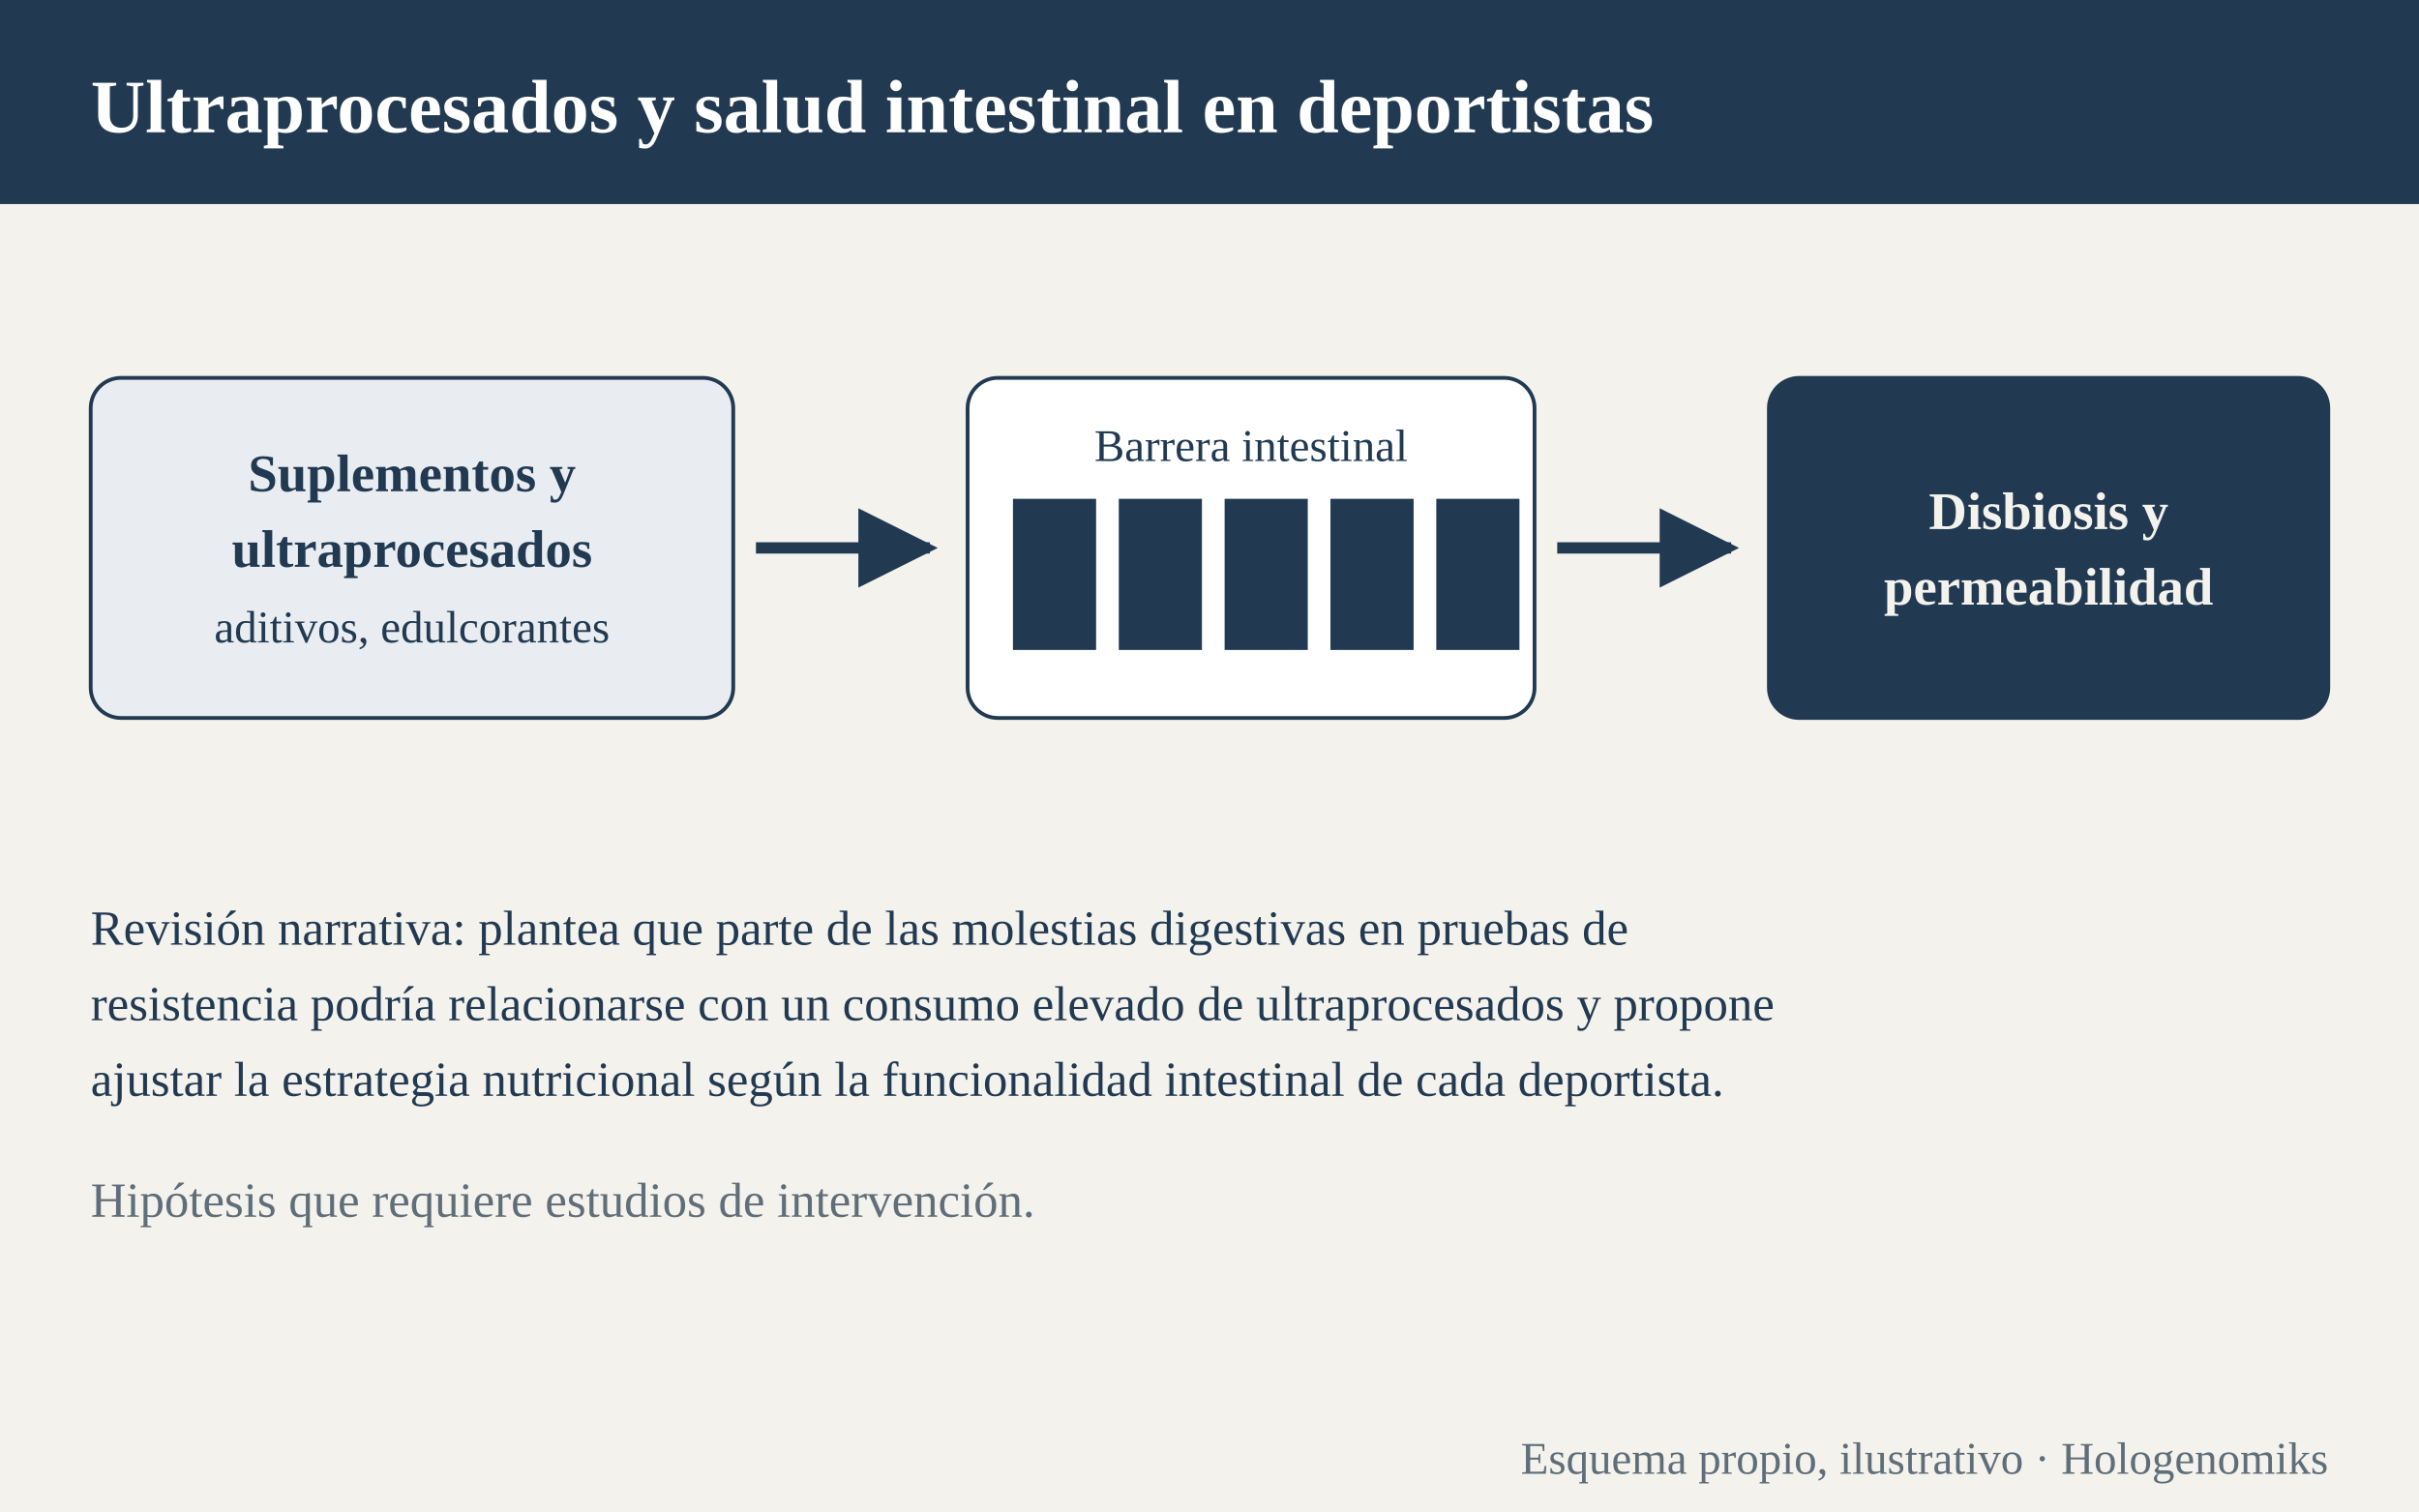
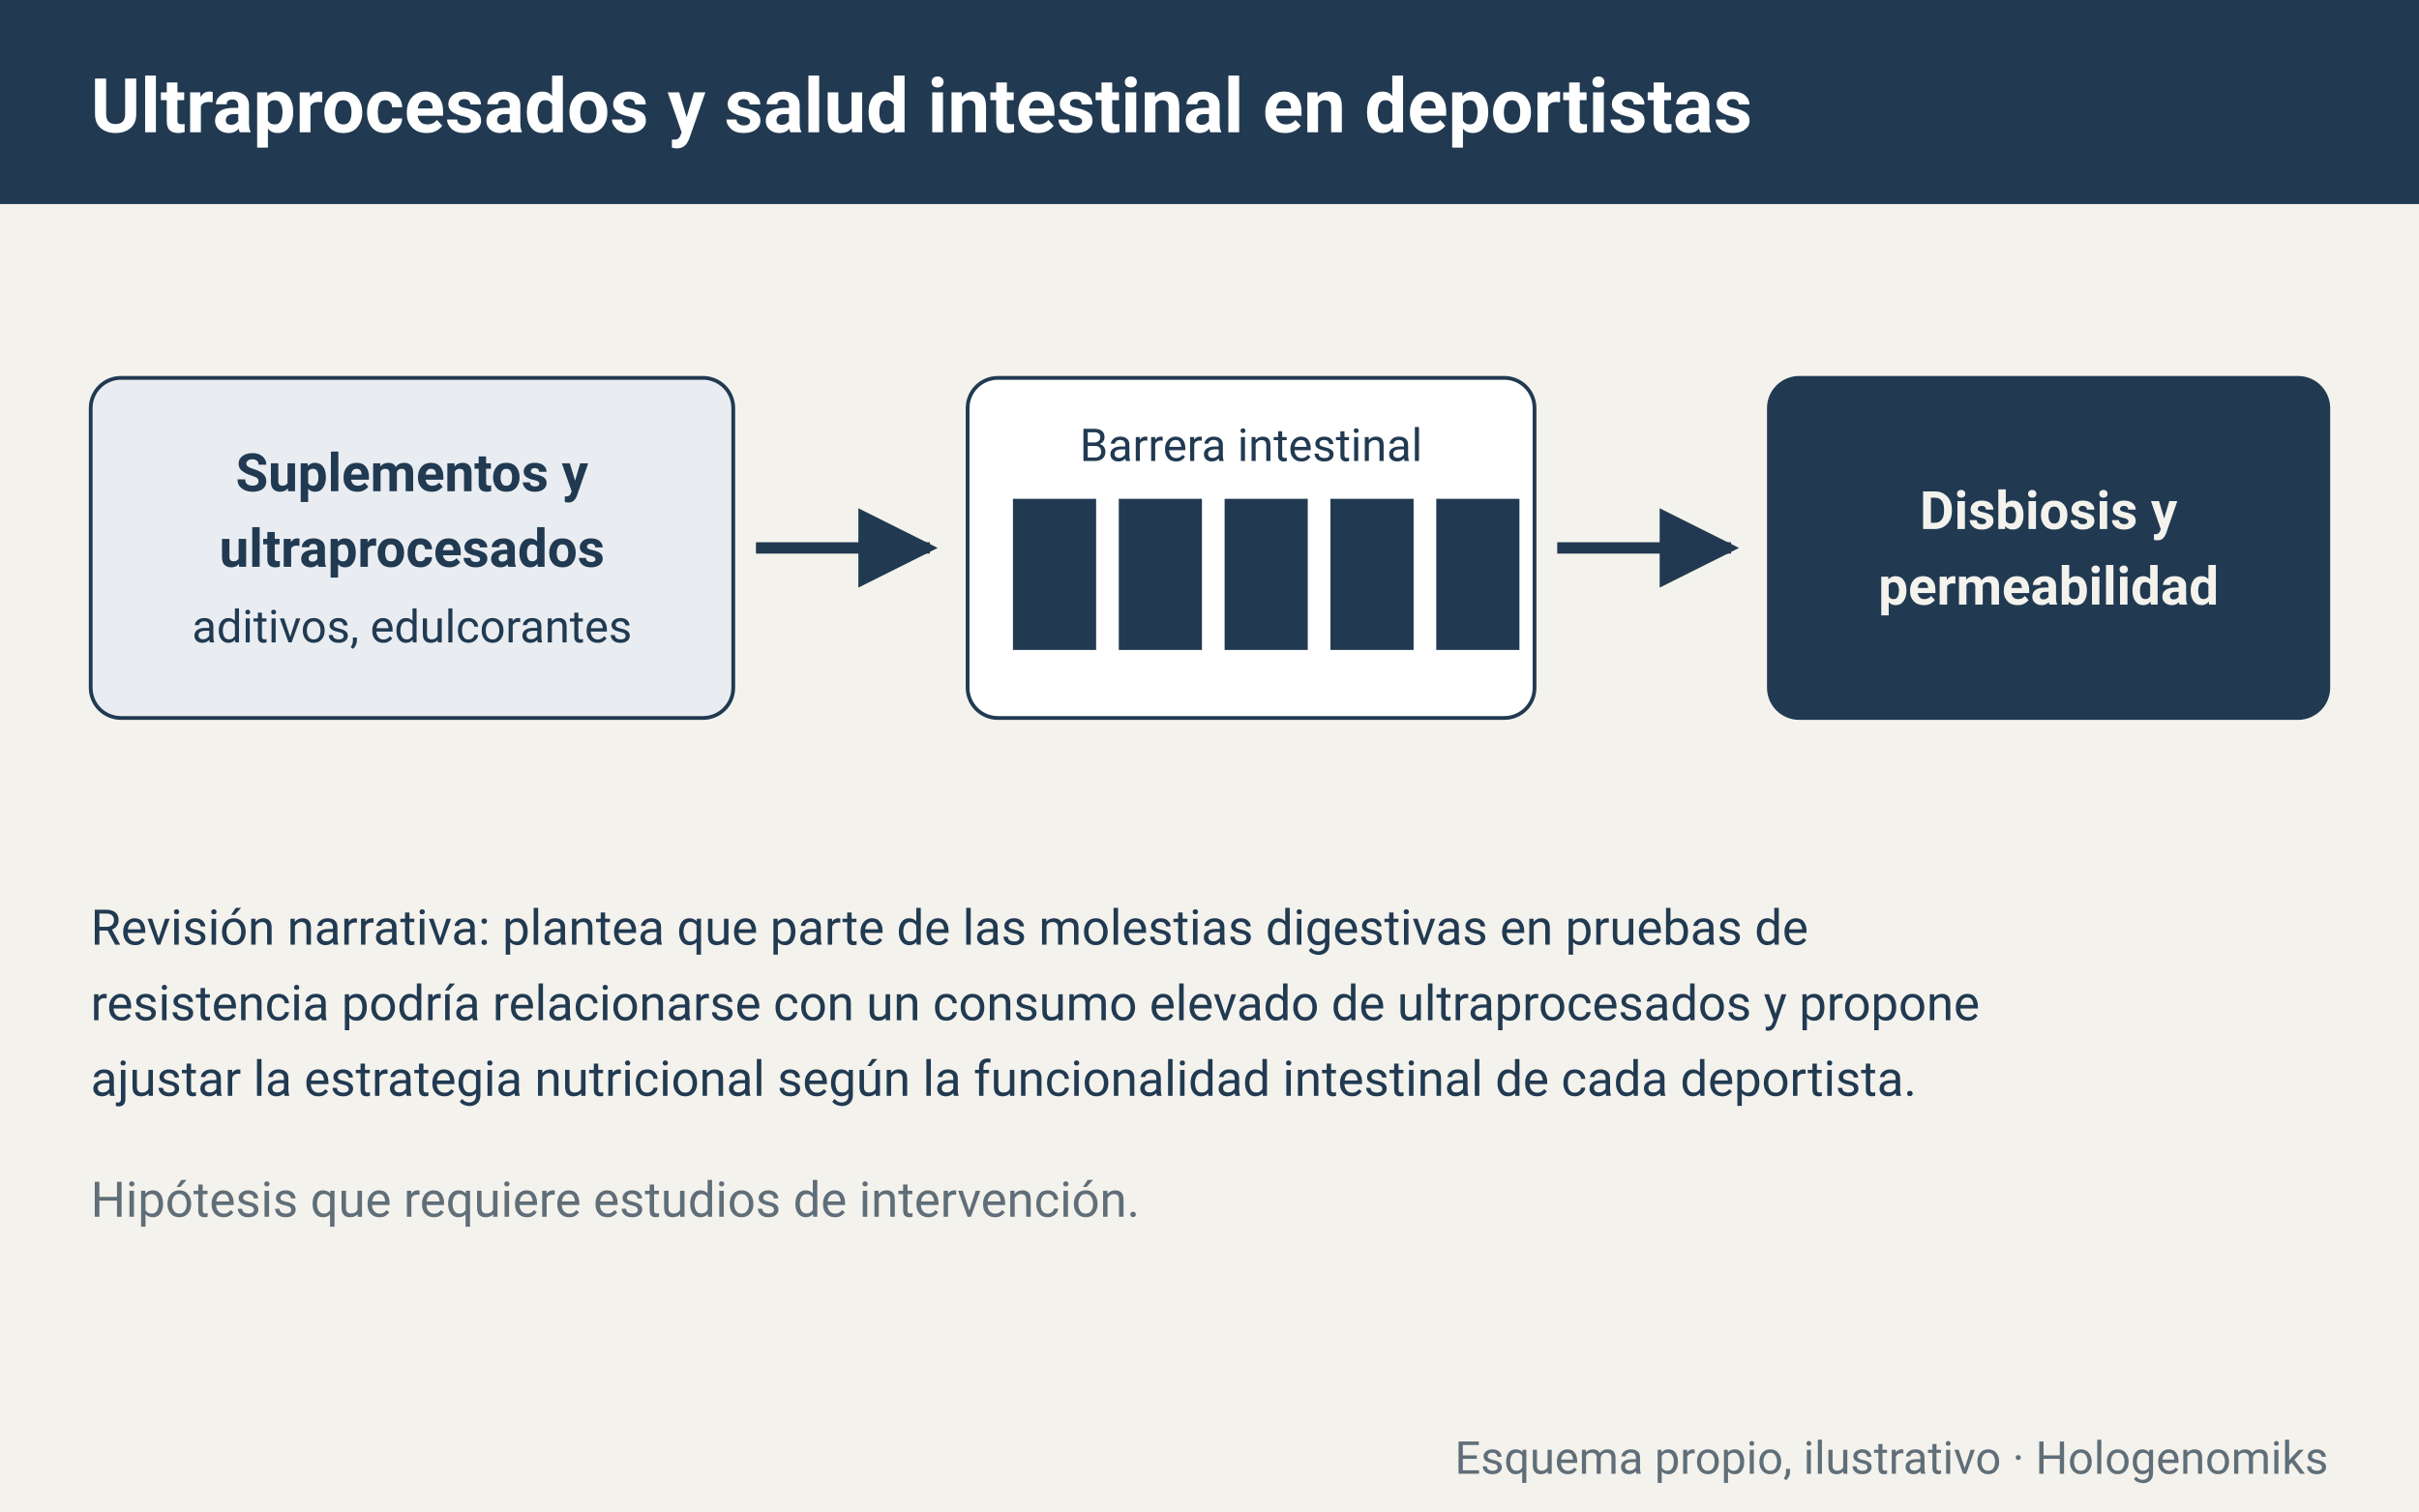
- <svg xmlns="http://www.w3.org/2000/svg" viewBox="0 0 640 400" font-family="Source Sans 3, Segoe UI, Arial, sans-serif" role="img" aria-labelledby="t">
+ <svg xmlns="http://www.w3.org/2000/svg" viewBox="0 0 640 400" font-family="'Source Sans 3', 'Segoe UI', Roboto, Helvetica, Arial, sans-serif" role="img" aria-labelledby="t">
  <rect width="640" height="400" fill="#F4F2EC" />
  <rect width="640" height="54" fill="#213A52" />
  <text x="24" y="35" fill="#fff" font-size="20" font-weight="700">Ultraprocesados y salud intestinal en deportistas</text>
  <defs>
    <marker id="f" viewBox="0 0 10 10" refX="9" refY="5" markerWidth="7" markerHeight="7" orient="auto">
      <path d="M0 0L10 5L0 10z" fill="#213A52" />
    </marker>
  </defs>
  <rect x="24" y="100" width="170" height="90" rx="8" fill="#E9EDF1" stroke="#213A52" />
  <text x="109.0" y="130.0" font-size="14" font-weight="700" fill="#213A52" text-anchor="middle">Suplementos y</text>
  <text x="109.0" y="150.0" font-size="14" font-weight="700" fill="#213A52" text-anchor="middle">ultraprocesados</text>
  <text x="109.0" y="170.0" font-size="12" font-weight="400" fill="#213A52" text-anchor="middle">aditivos, edulcorantes</text>
  <path d="M200 145 H246" stroke="#213A52" stroke-width="3" marker-end="url(#f)" />
  <rect x="256" y="100" width="150" height="90" rx="8" fill="#fff" stroke="#213A52" />
  <rect x="268" y="132" width="22" height="40" fill="#213A52" />
  <rect x="296" y="132" width="22" height="40" fill="#213A52" />
  <rect x="324" y="132" width="22" height="40" fill="#213A52" />
  <rect x="352" y="132" width="22" height="40" fill="#213A52" />
  <rect x="380" y="132" width="22" height="40" fill="#213A52" />
  <text x="331" y="122" font-size="12" font-weight="400" fill="#213A52" text-anchor="middle">Barrera intestinal</text>
  <path d="M412 145 H458" stroke="#213A52" stroke-width="3" marker-end="url(#f)" />
  <rect x="468" y="100" width="148" height="90" rx="8" fill="#213A52" stroke="#213A52" />
  <text x="542.0" y="140.0" font-size="14" font-weight="700" fill="#F4F2EC" text-anchor="middle">Disbiosis y</text>
  <text x="542.0" y="160.0" font-size="14" font-weight="700" fill="#F4F2EC" text-anchor="middle">permeabilidad</text>
  <text x="24" y="250" font-size="13" font-weight="400" fill="#213A52" text-anchor="start">Revisión narrativa: plantea que parte de las molestias digestivas en pruebas de</text>
  <text x="24" y="270" font-size="13" font-weight="400" fill="#213A52" text-anchor="start">resistencia podría relacionarse con un consumo elevado de ultraprocesados y propone</text>
  <text x="24" y="290" font-size="13" font-weight="400" fill="#213A52" text-anchor="start">ajustar la estrategia nutricional según la funcionalidad intestinal de cada deportista.</text>
  <text x="24" y="322" font-size="13" font-weight="400" fill="#5F6E78" text-anchor="start">Hipótesis que requiere estudios de intervención.</text>
  <text x="616" y="390" text-anchor="end" fill="#5F6E78" font-size="12">Esquema propio, ilustrativo · Hologenomiks</text>
</svg>
